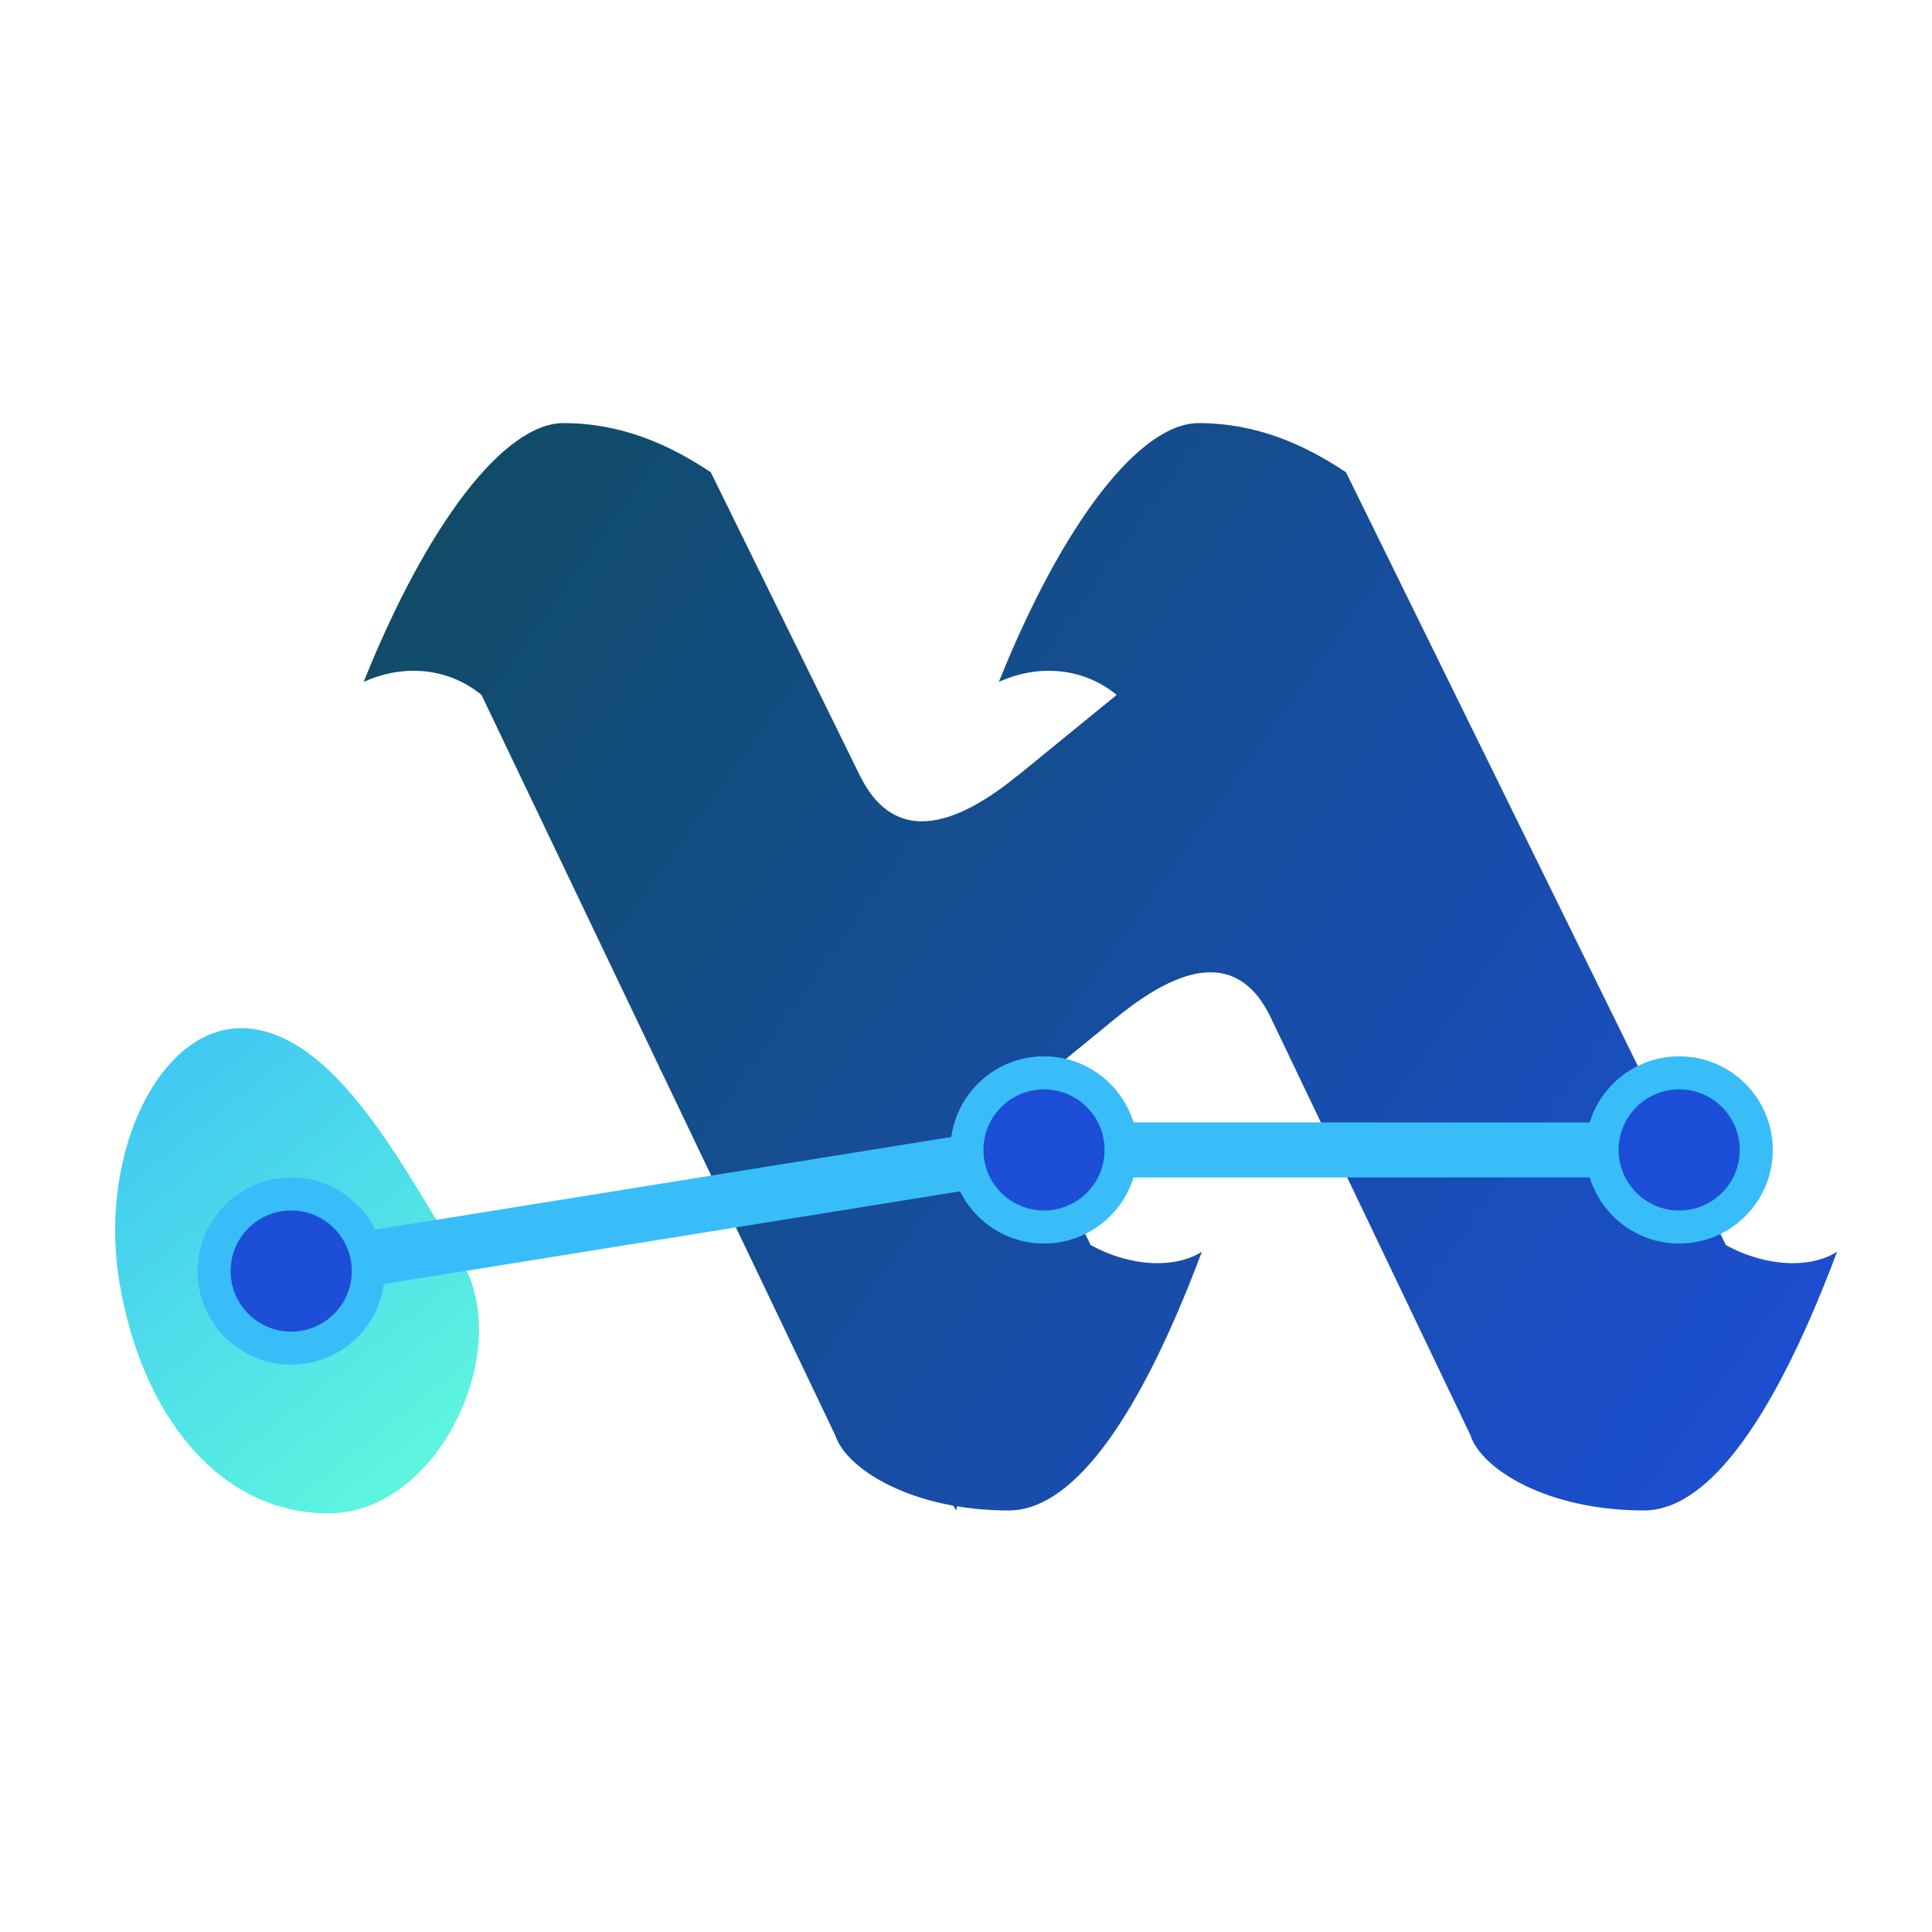
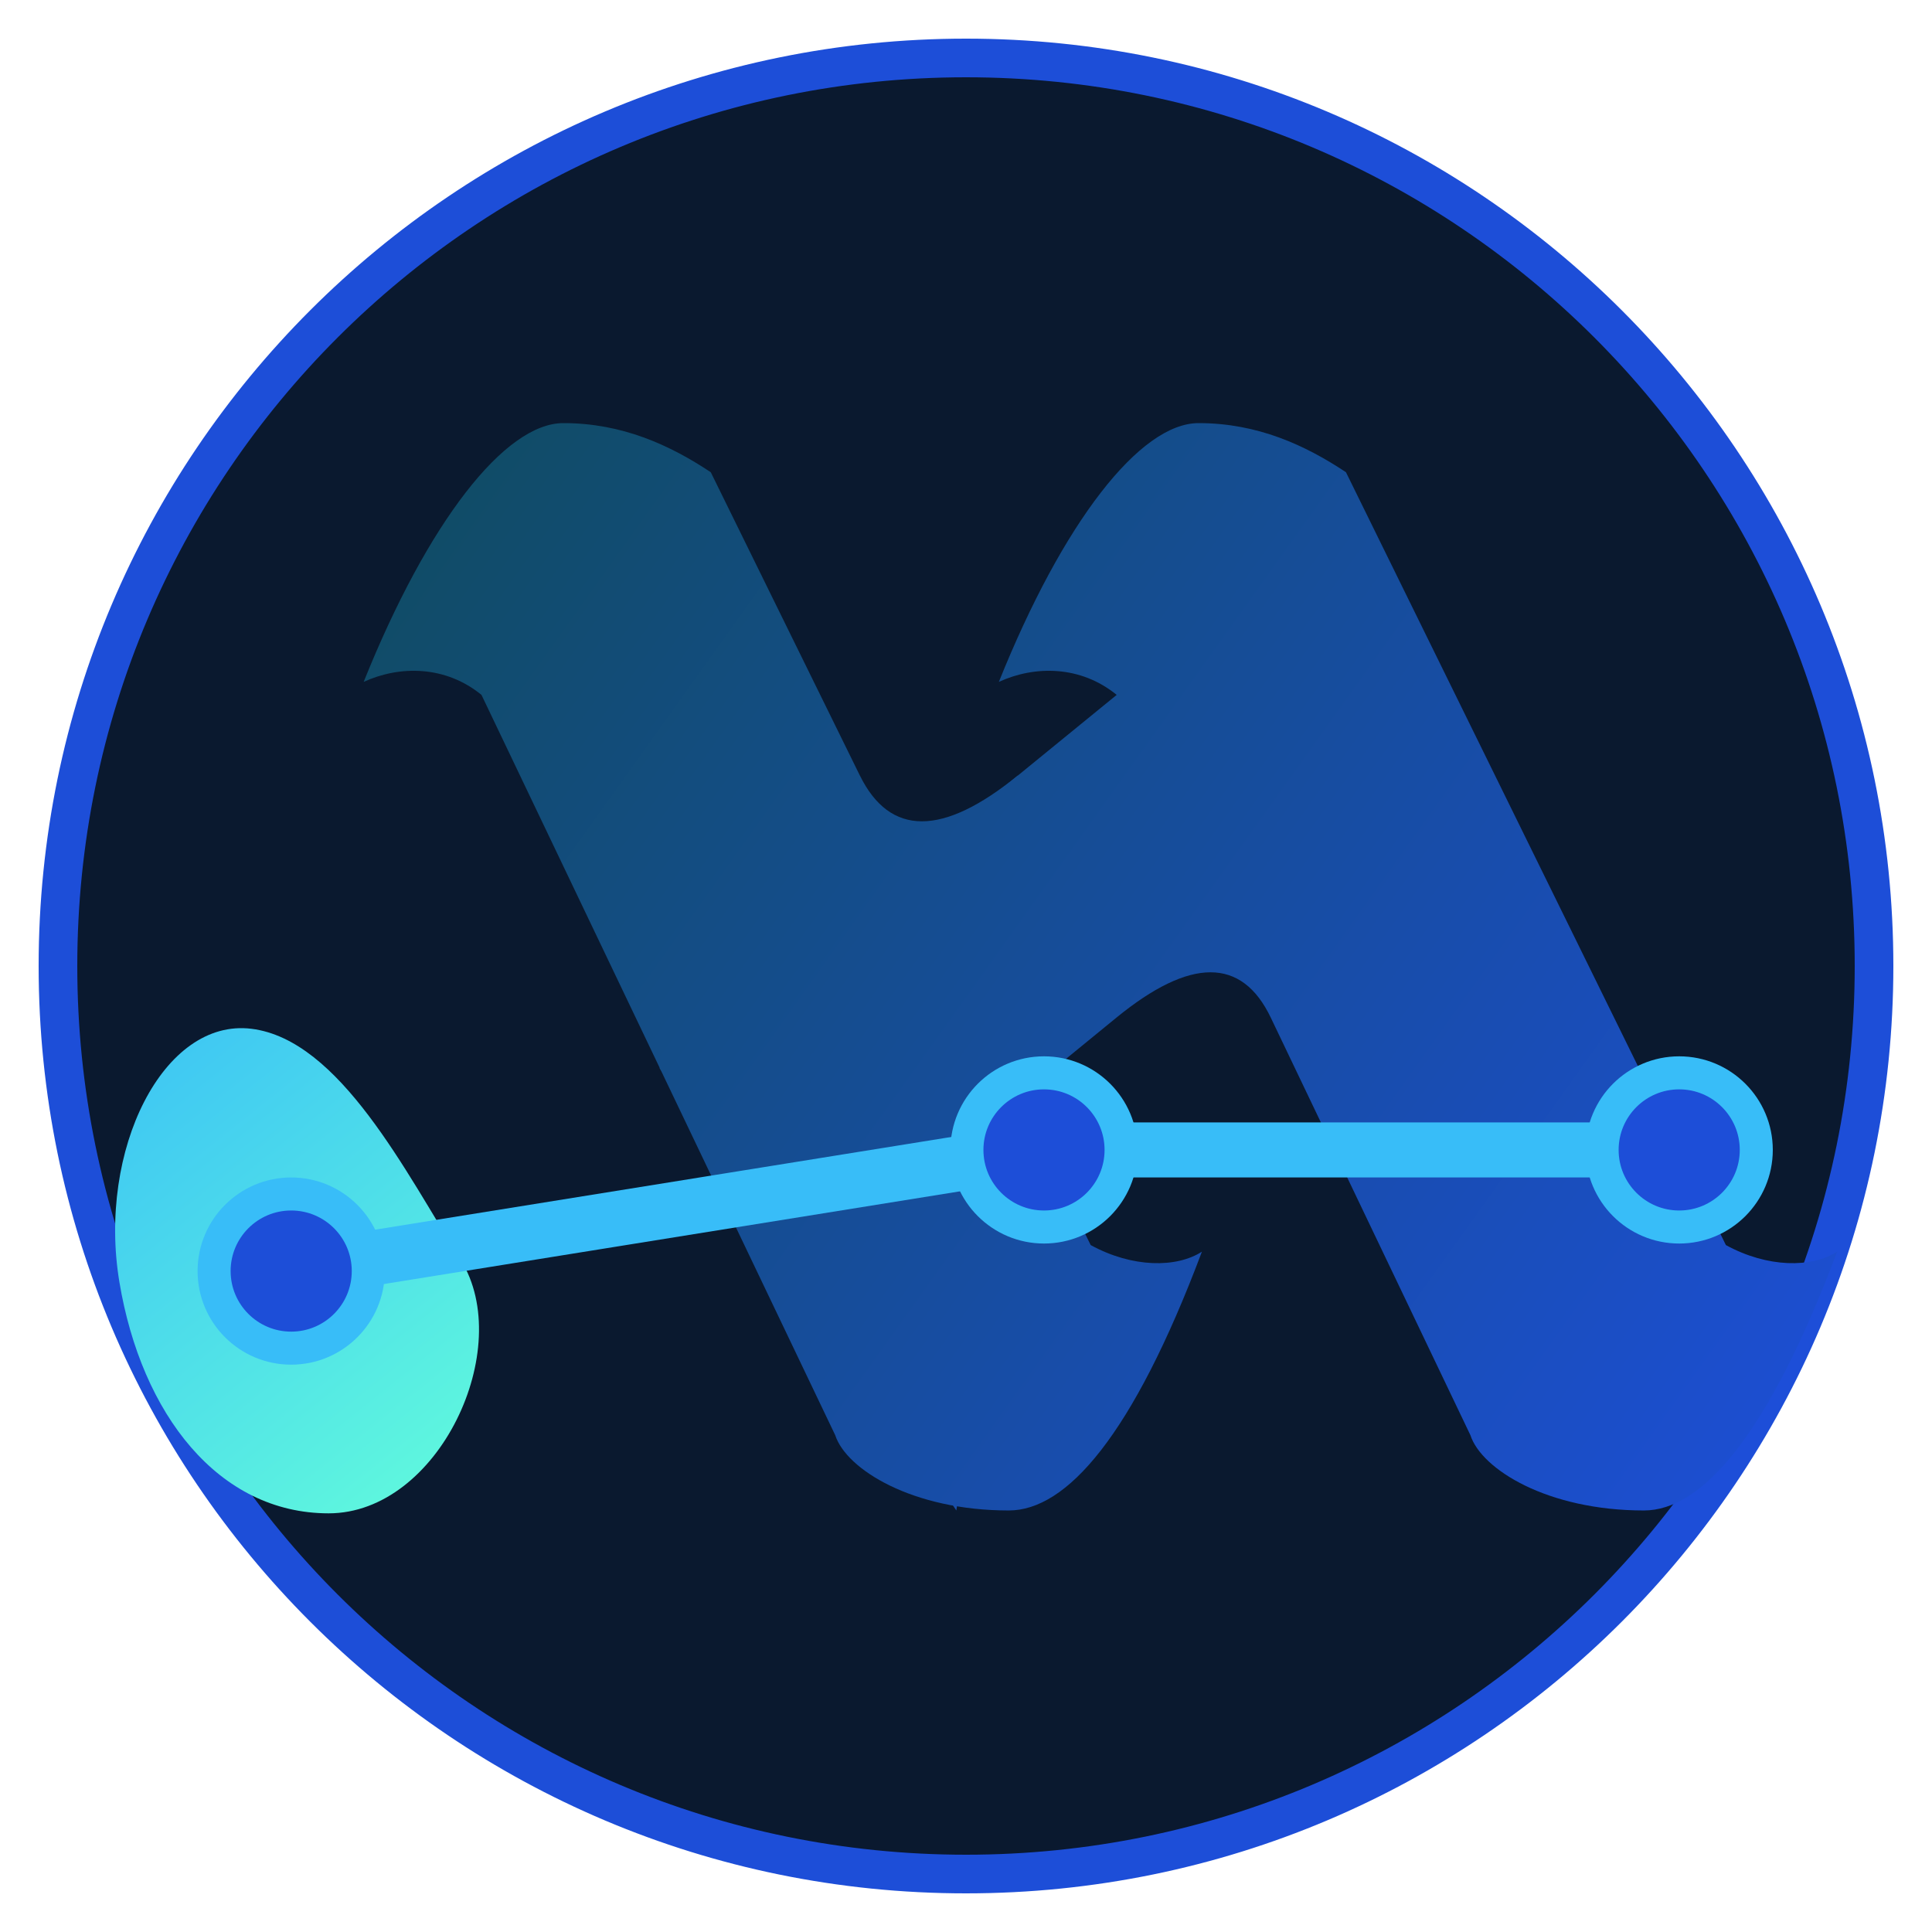
<svg xmlns="http://www.w3.org/2000/svg" viewBox="0 0 100 100" width="100%" height="100%">
  <defs>
    <linearGradient id="primary-grad" x1="20" y1="10" x2="90" y2="60" gradientUnits="userSpaceOnUse">
      <stop offset="0%" stop-color="#0F4C5C" />
      <stop offset="100%" stop-color="#1D4ED8" />
    </linearGradient>
    <linearGradient id="accent-grad" x1="10" y1="35" x2="30" y2="60" gradientUnits="userSpaceOnUse">
      <stop offset="0%" stop-color="#38BDF8" />
      <stop offset="100%" stop-color="#64FFDA" />
    </linearGradient>
  </defs>
+   <circle cx="50" cy="50" r="47" fill="#0A192F" stroke="#1D4ED8" stroke-width="2" />
  <g transform="translate(-7.5, 10.5) scale(1.14)">
    <path d="M 21.5,59.5 C 16.5,59.5 13.0,55.0 12.0,49.0 C 11.0,43.0 14.0,37.0 18.0,37.5 C 22.0,38.0 25.0,44.0 27.5,48.0 C 30.0,52.0 26.5,59.5 21.5,59.5 Z" fill="url(#accent-grad)" />
    <path d="M 52.38,59.37 C 48.00,59.37 45.00,57.50 44.50,55.95 L 28.44,22.34 C 26.80,21.00 24.72,21.00 23.09,21.75 C 26.00,14.50 29.50,10.00 32.16,10.00 C 34.83,10.00 37.00,11.00 38.85,12.23 L 56.10,47.32 C 58.00,48.36 60.00,48.36 61.15,47.62 C 58.00,56.00 55.00,59.37 52.38,59.37 Z M 45.62,26.00 Q 47.67,30.16 52.79,26.00 L 52.79,35.00 L 45.62,35.00 Z" fill="url(#primary-grad)" />
    <path d="M 81.22,59.37 C 76.84,59.37 73.84,57.50 73.34,55.95 L 64.28,37.00 Q 62.31,32.87 57.26,37.00 L 52.82,40.63 L 50.00,59.37 L 36.52,39.28 L 57.28,22.34 C 55.64,21.00 53.56,21.00 51.93,21.75 C 54.84,14.50 58.34,10.00 61.00,10.00 C 63.67,10.00 65.84,11.00 67.69,12.23 L 84.94,47.32 C 86.84,48.36 88.84,48.36 89.99,47.62 C 86.84,56.00 83.84,59.37 81.22,59.37 Z" fill="url(#primary-grad)" />
    <path d="M 19.80,48.50 L 53.98,43.00 L 82.82,43.00" stroke="#38BDF8" stroke-width="2.5" stroke-linecap="round" stroke-linejoin="round" fill="none" opacity="1" />
    <circle cx="19.80" cy="48.50" r="3.5" fill="#1D4ED8" stroke="#38BDF8" stroke-width="1.5" />
    <circle cx="53.98" cy="43.00" r="3.5" fill="#1D4ED8" stroke="#38BDF8" stroke-width="1.5" />
    <circle cx="82.82" cy="43.00" r="3.5" fill="#1D4ED8" stroke="#38BDF8" stroke-width="1.5" />
  </g>
</svg>
